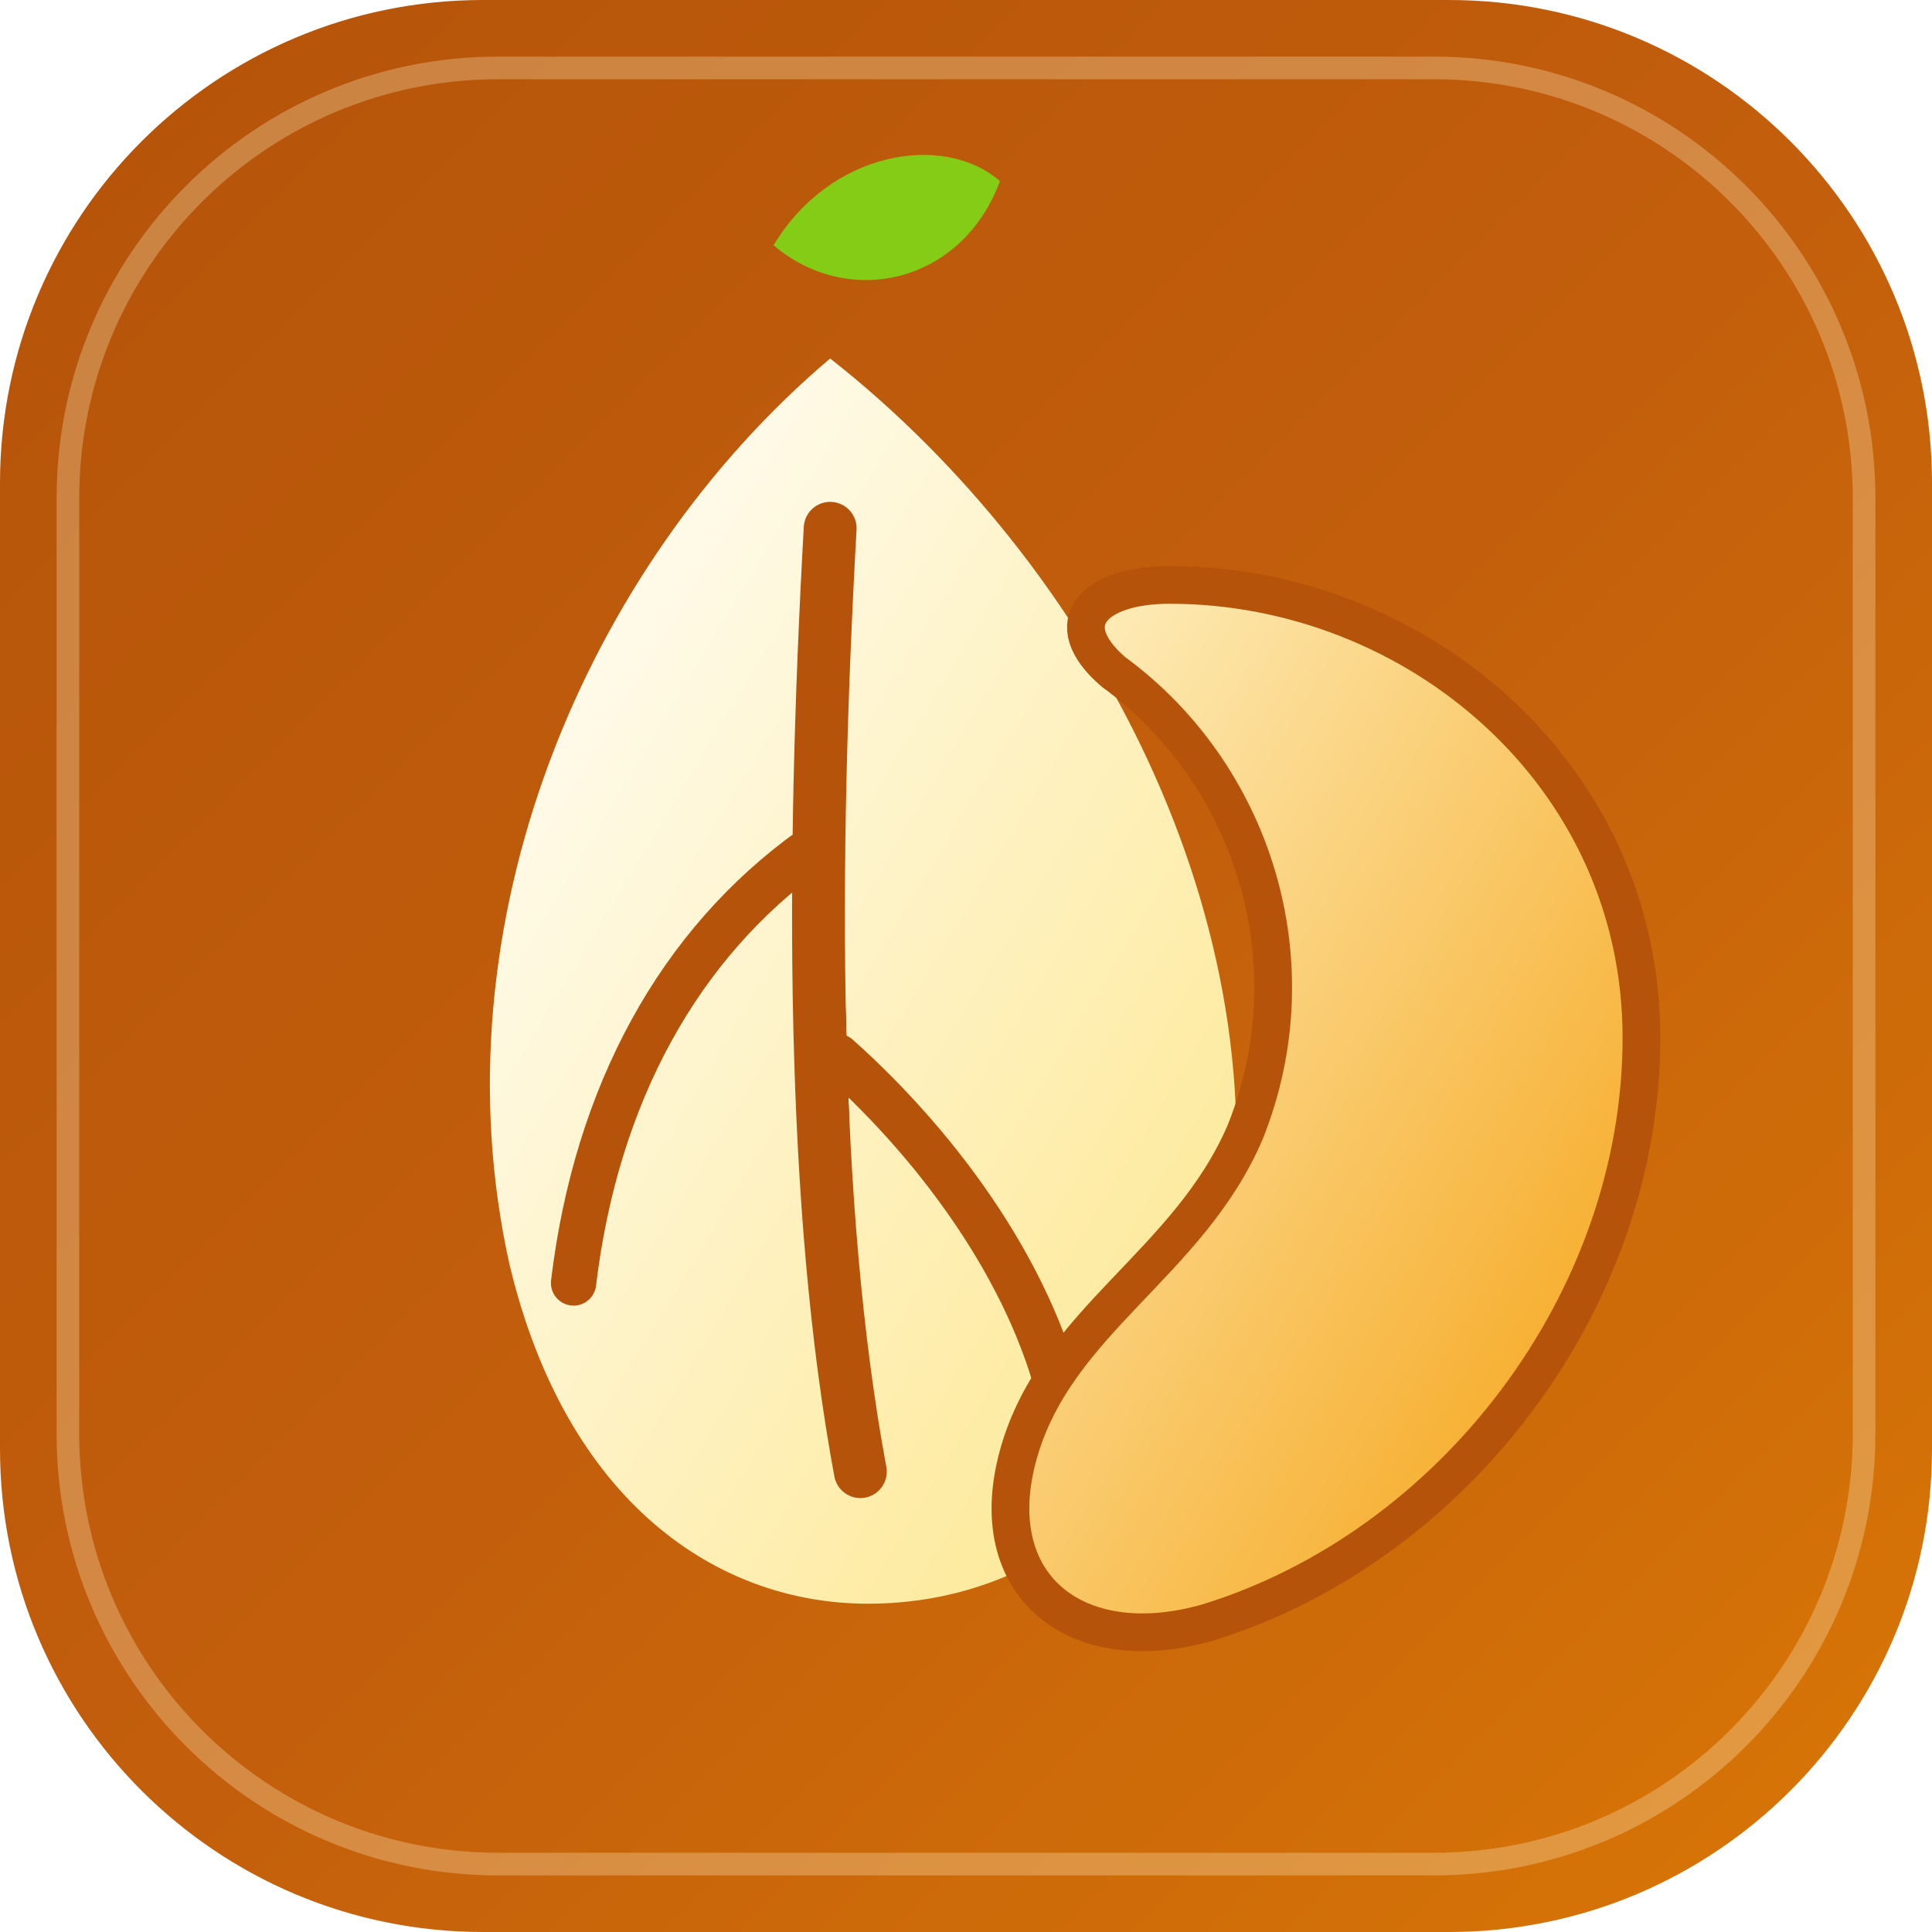
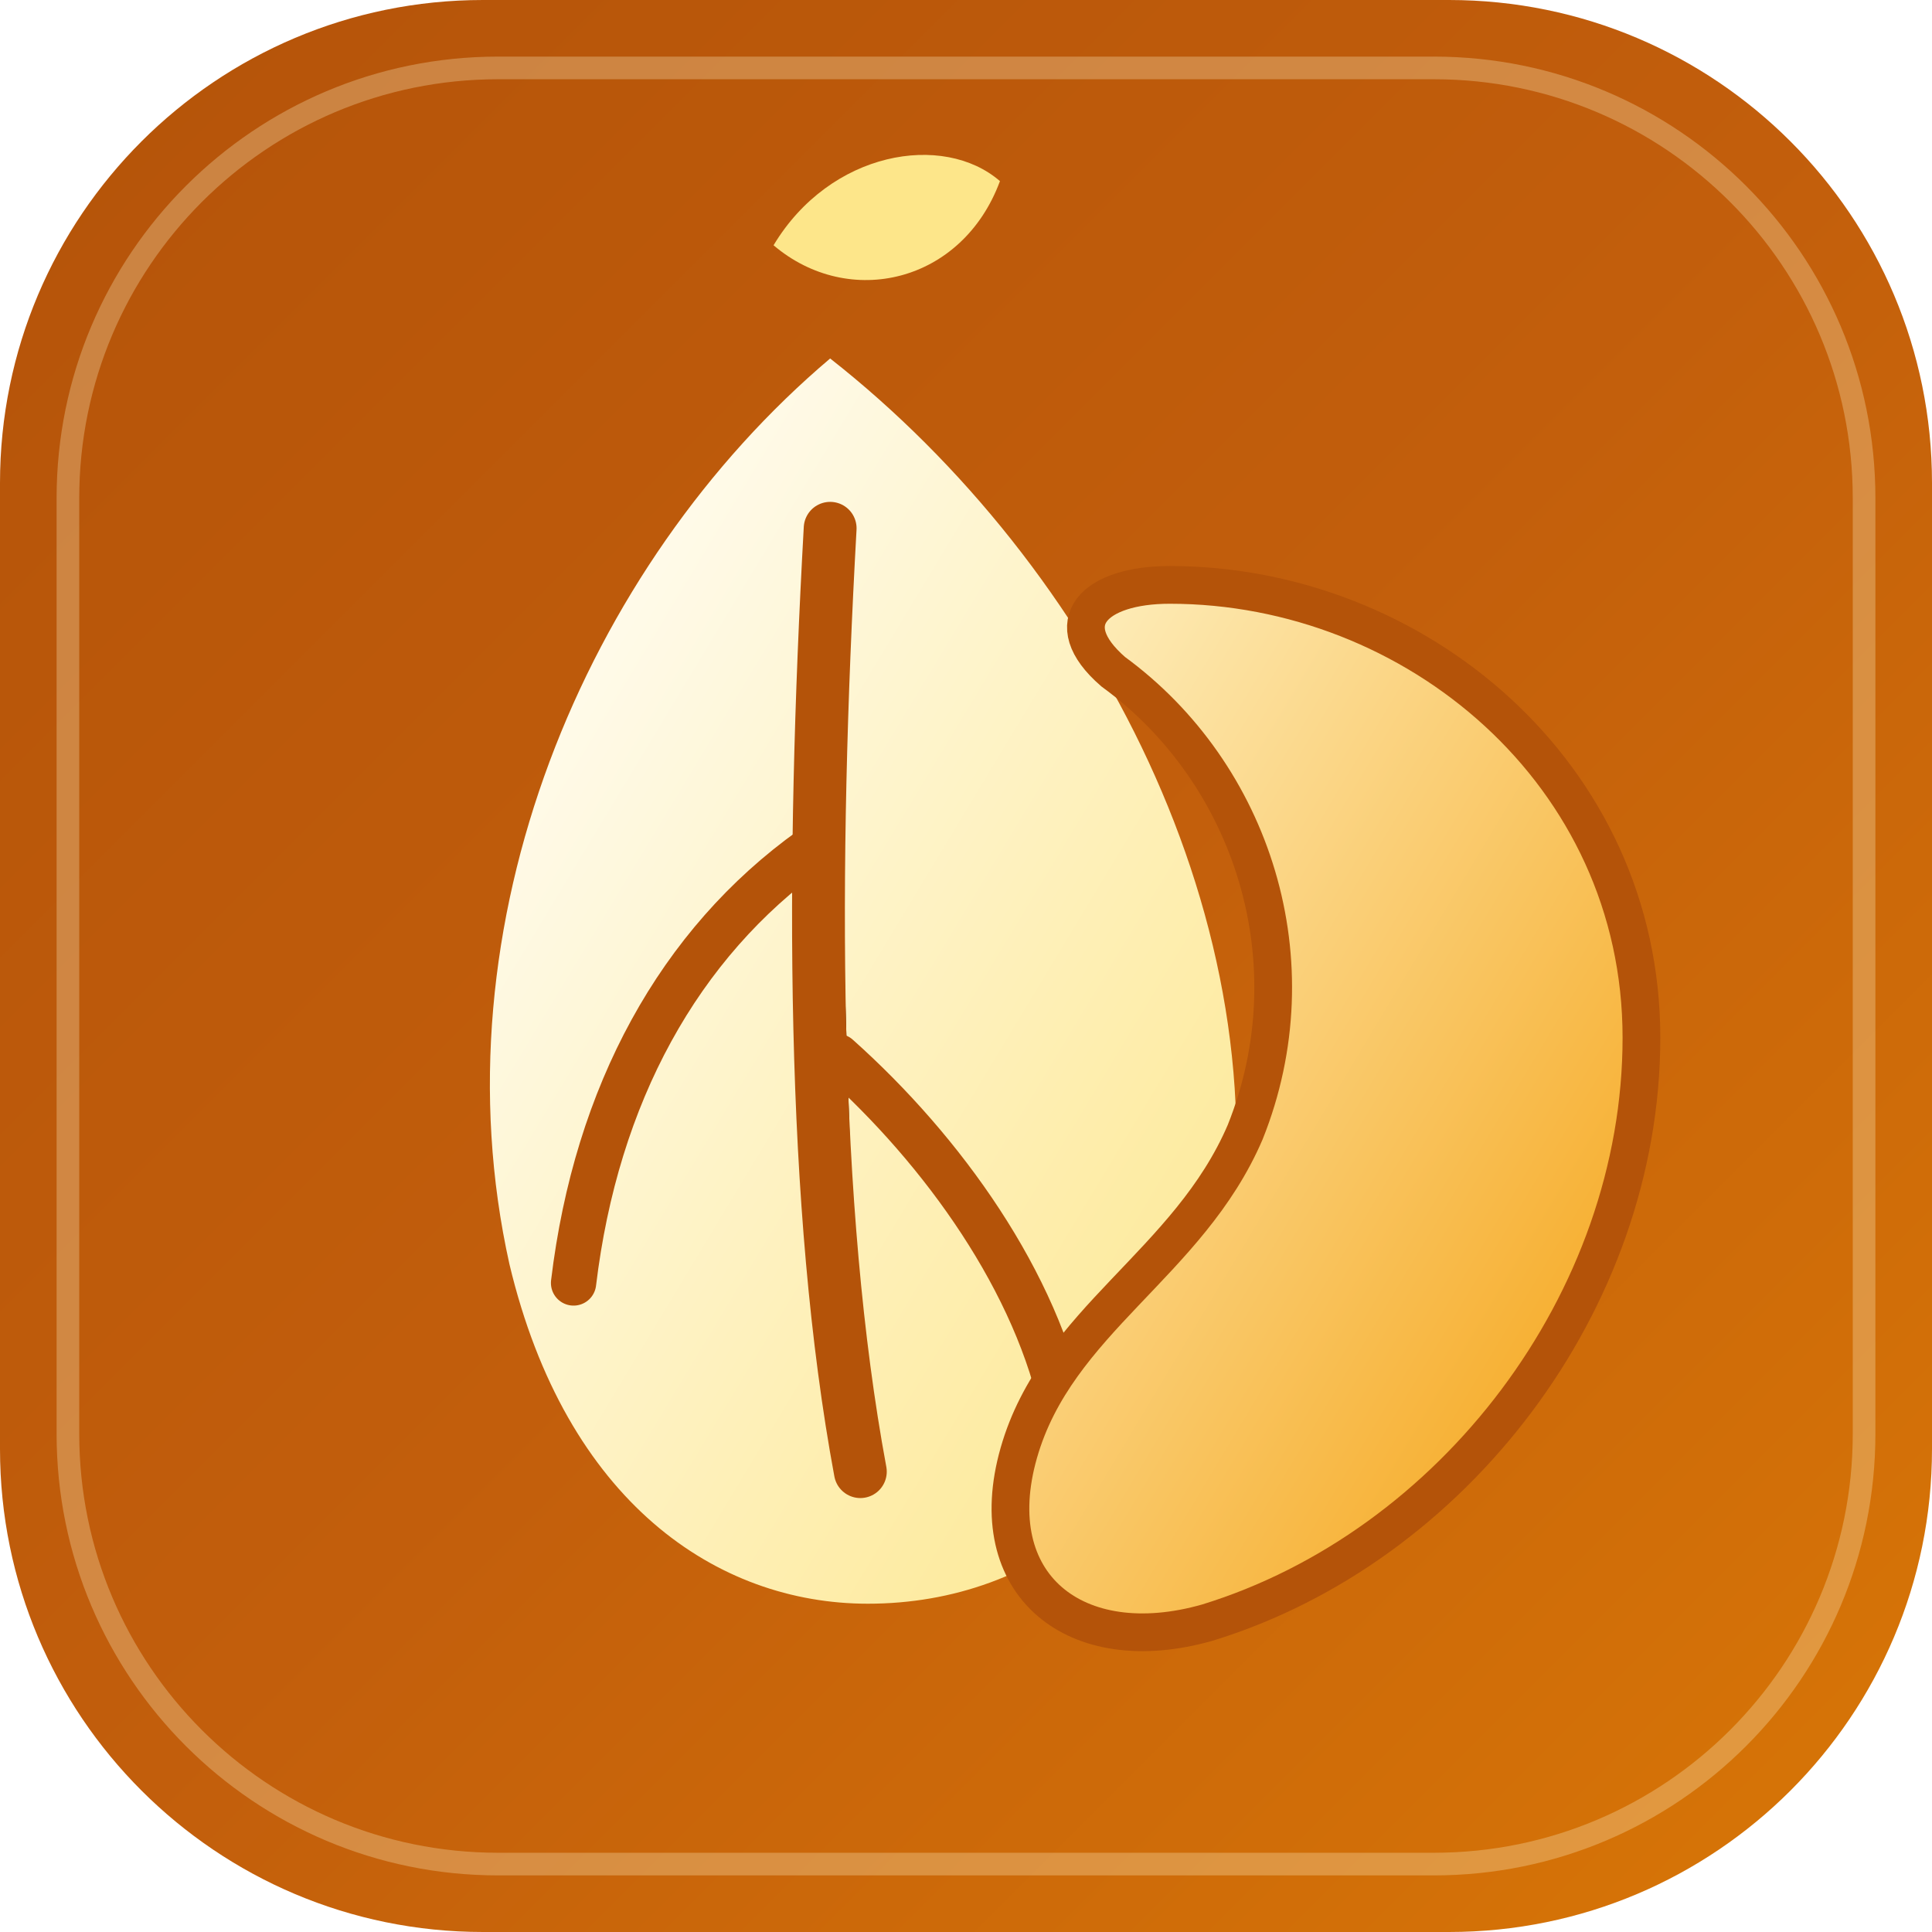
<svg xmlns="http://www.w3.org/2000/svg" viewBox="0 0 512 512" width="100%" height="100%">
  <defs>
    <linearGradient id="logoBg" x1="0%" y1="0%" x2="100%" y2="100%">
      <stop offset="0%" stop-color="#b45309" />
      <stop offset="50%" stop-color="#c25e0c" />
      <stop offset="100%" stop-color="#d97706" />
    </linearGradient>
    <linearGradient id="nutGold" x1="0%" y1="0%" x2="100%" y2="100%">
      <stop offset="0%" stop-color="#ffffff" />
      <stop offset="100%" stop-color="#fde68a" />
    </linearGradient>
    <linearGradient id="cashewGrad" x1="0%" y1="0%" x2="100%" y2="100%">
      <stop offset="0%" stop-color="#fef3c7" />
      <stop offset="100%" stop-color="#f59e0b" />
    </linearGradient>
  </defs>
  <rect width="512" height="512" rx="128" fill="url(#logoBg)" />
  <rect x="18" y="18" width="476" height="476" rx="114" fill="none" stroke="#fef3c7" stroke-width="6" opacity="0.3" />
  <g transform="translate(10, 0)">
    <path d="M210,95 C145,150 105,245 125,335 C140,398 180,425 220,425 C265,425 305,395 315,335 C330,245 280,150 210,95 Z" fill="url(#nutGold)" />
    <path d="M210,140 C205,230 205,320 218,390" stroke="#b45309" stroke-width="14" stroke-linecap="round" />
    <path d="M205,225 C170,250 148,290 142,340" stroke="#b45309" stroke-width="12" stroke-linecap="round" fill="none" />
    <path d="M212,280 C240,305 265,340 272,375" stroke="#b45309" stroke-width="12" stroke-linecap="round" fill="none" />
  </g>
  <path d="M310,155 C375,155 435,205 435,275 C435,345 385,410 320,430 C285,440 260,420 270,385 C280,350 315,335 330,300 C348,255 332,205 295,178 C280,165 290,155 310,155 Z" fill="url(#cashewGrad)" stroke="#b45309" stroke-width="10" />
-   <path d="M205,65 C220,40 250,35 265,48 C255,75 225,82 205,65 Z" fill="#84cc16" />
+   <path d="M205,65 C220,40 250,35 265,48 C255,75 225,82 205,65 Z" fill="#fde68a" />
</svg>
